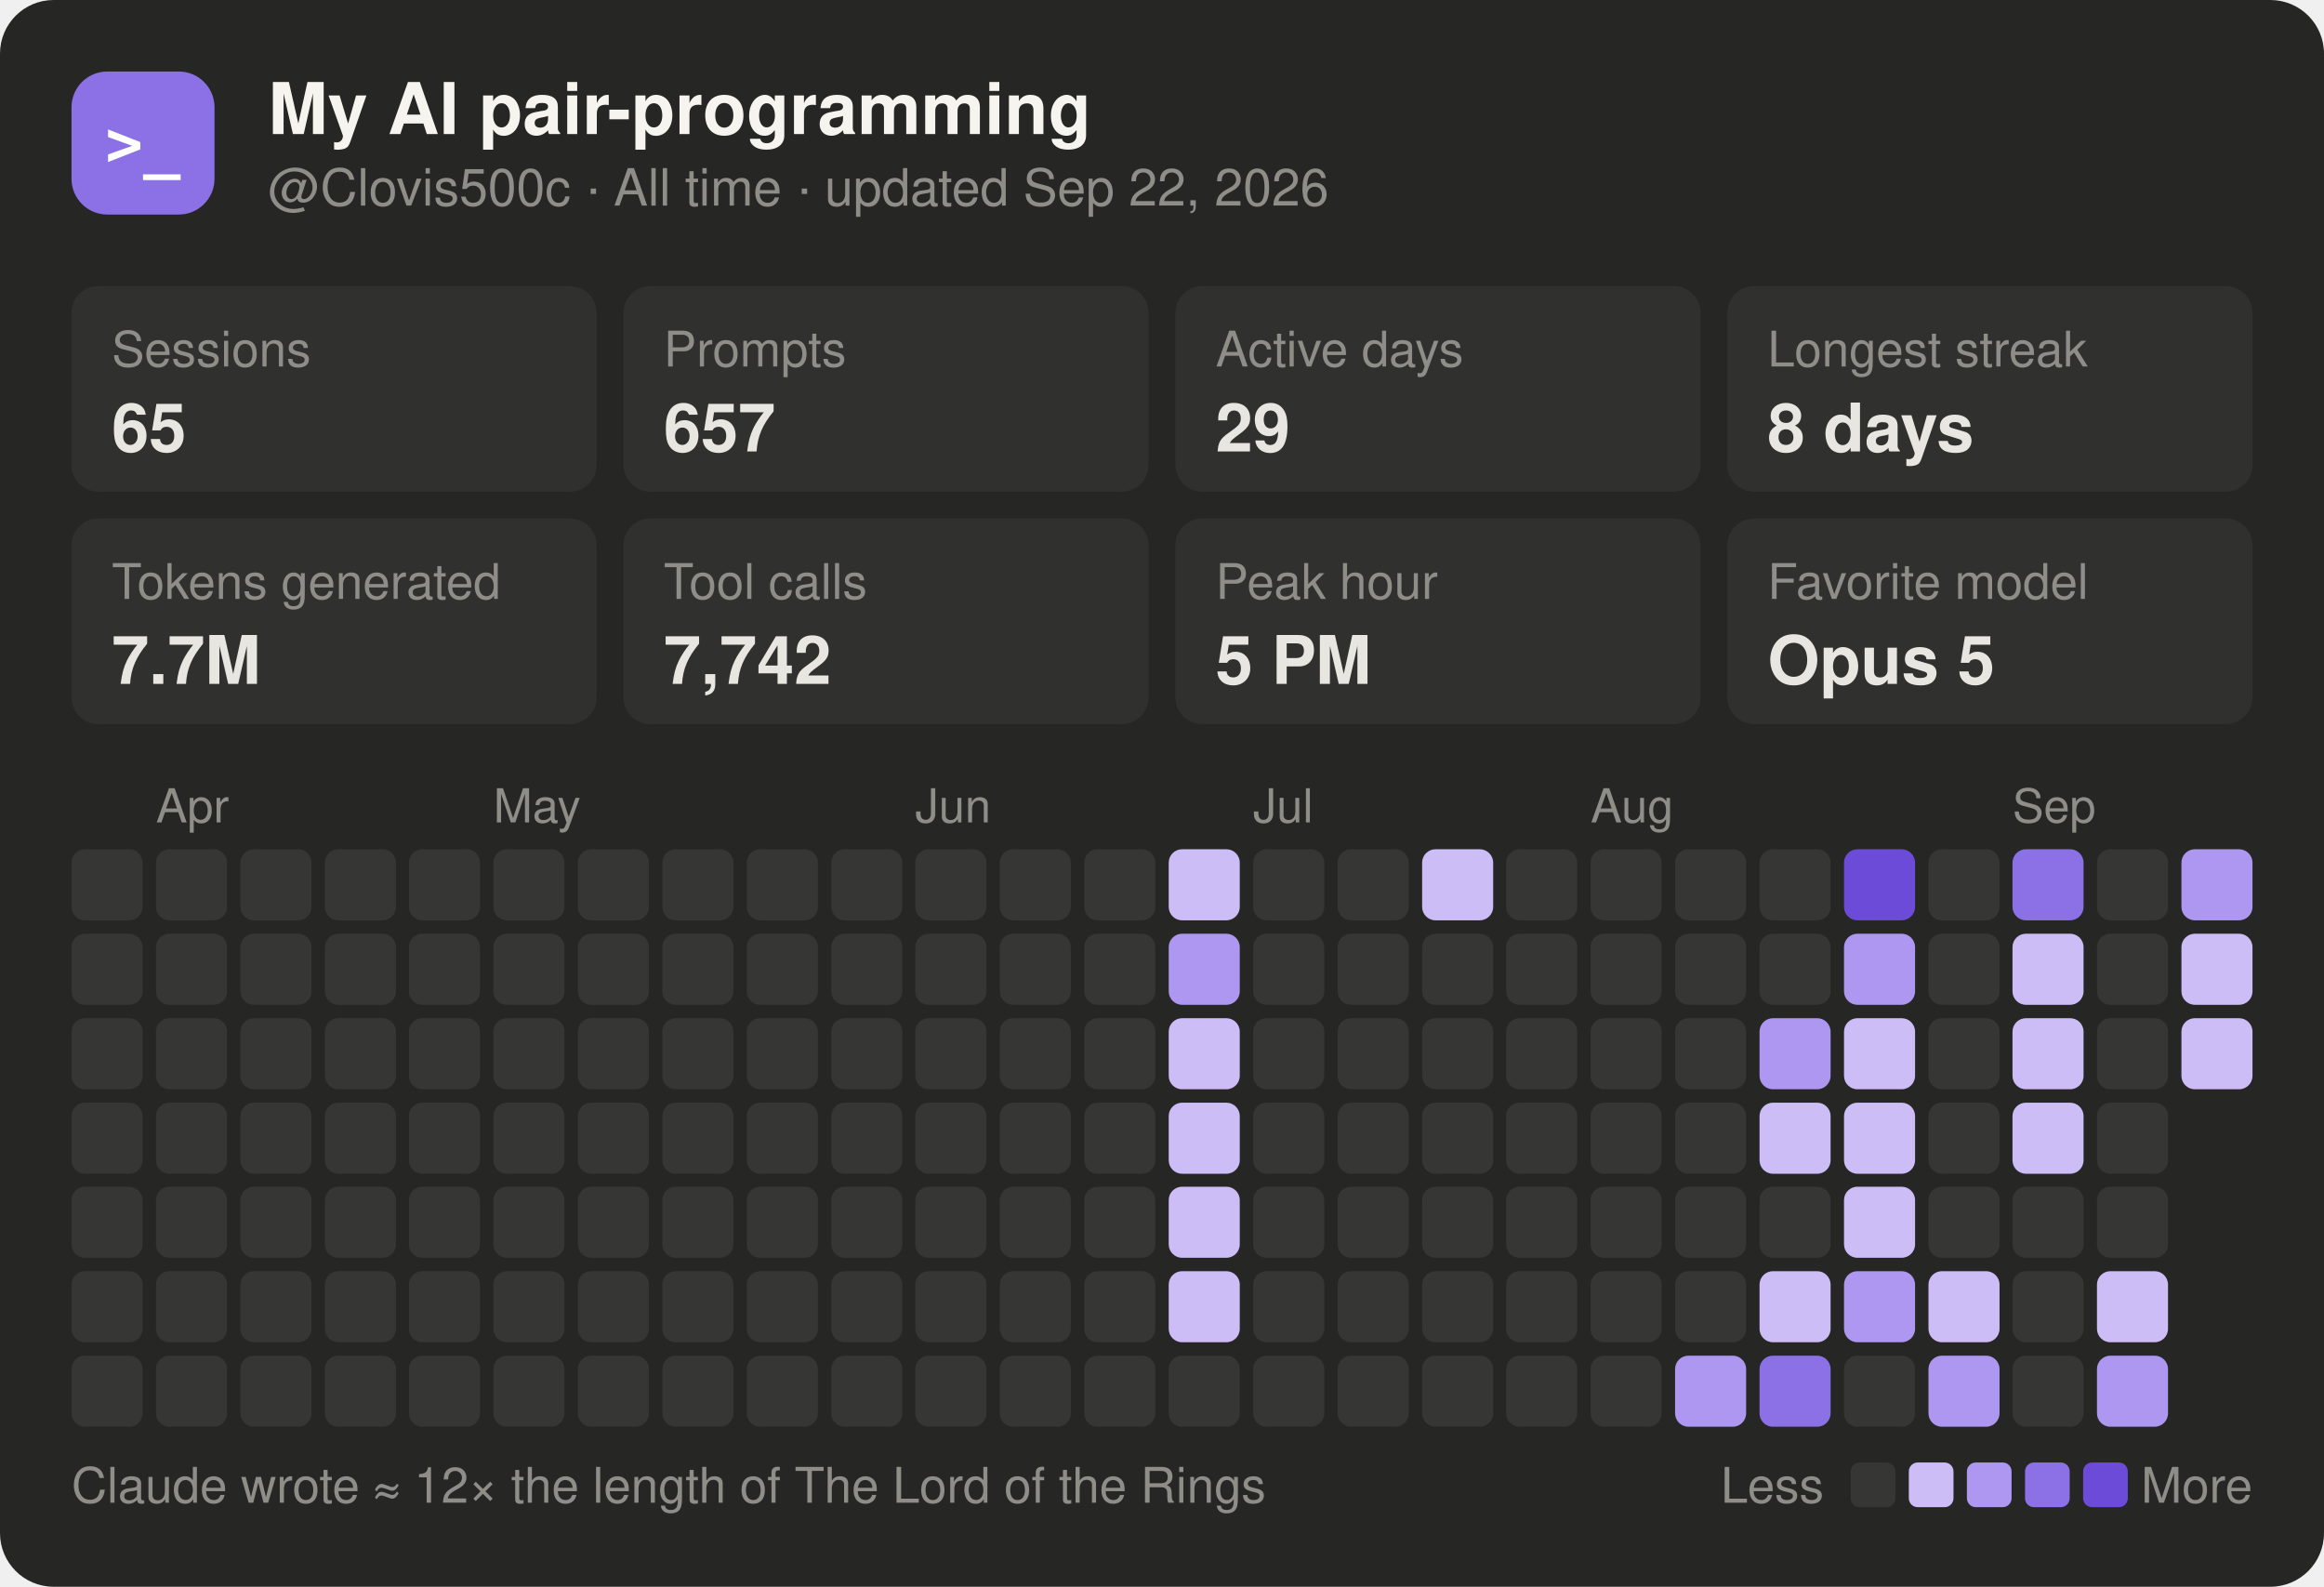
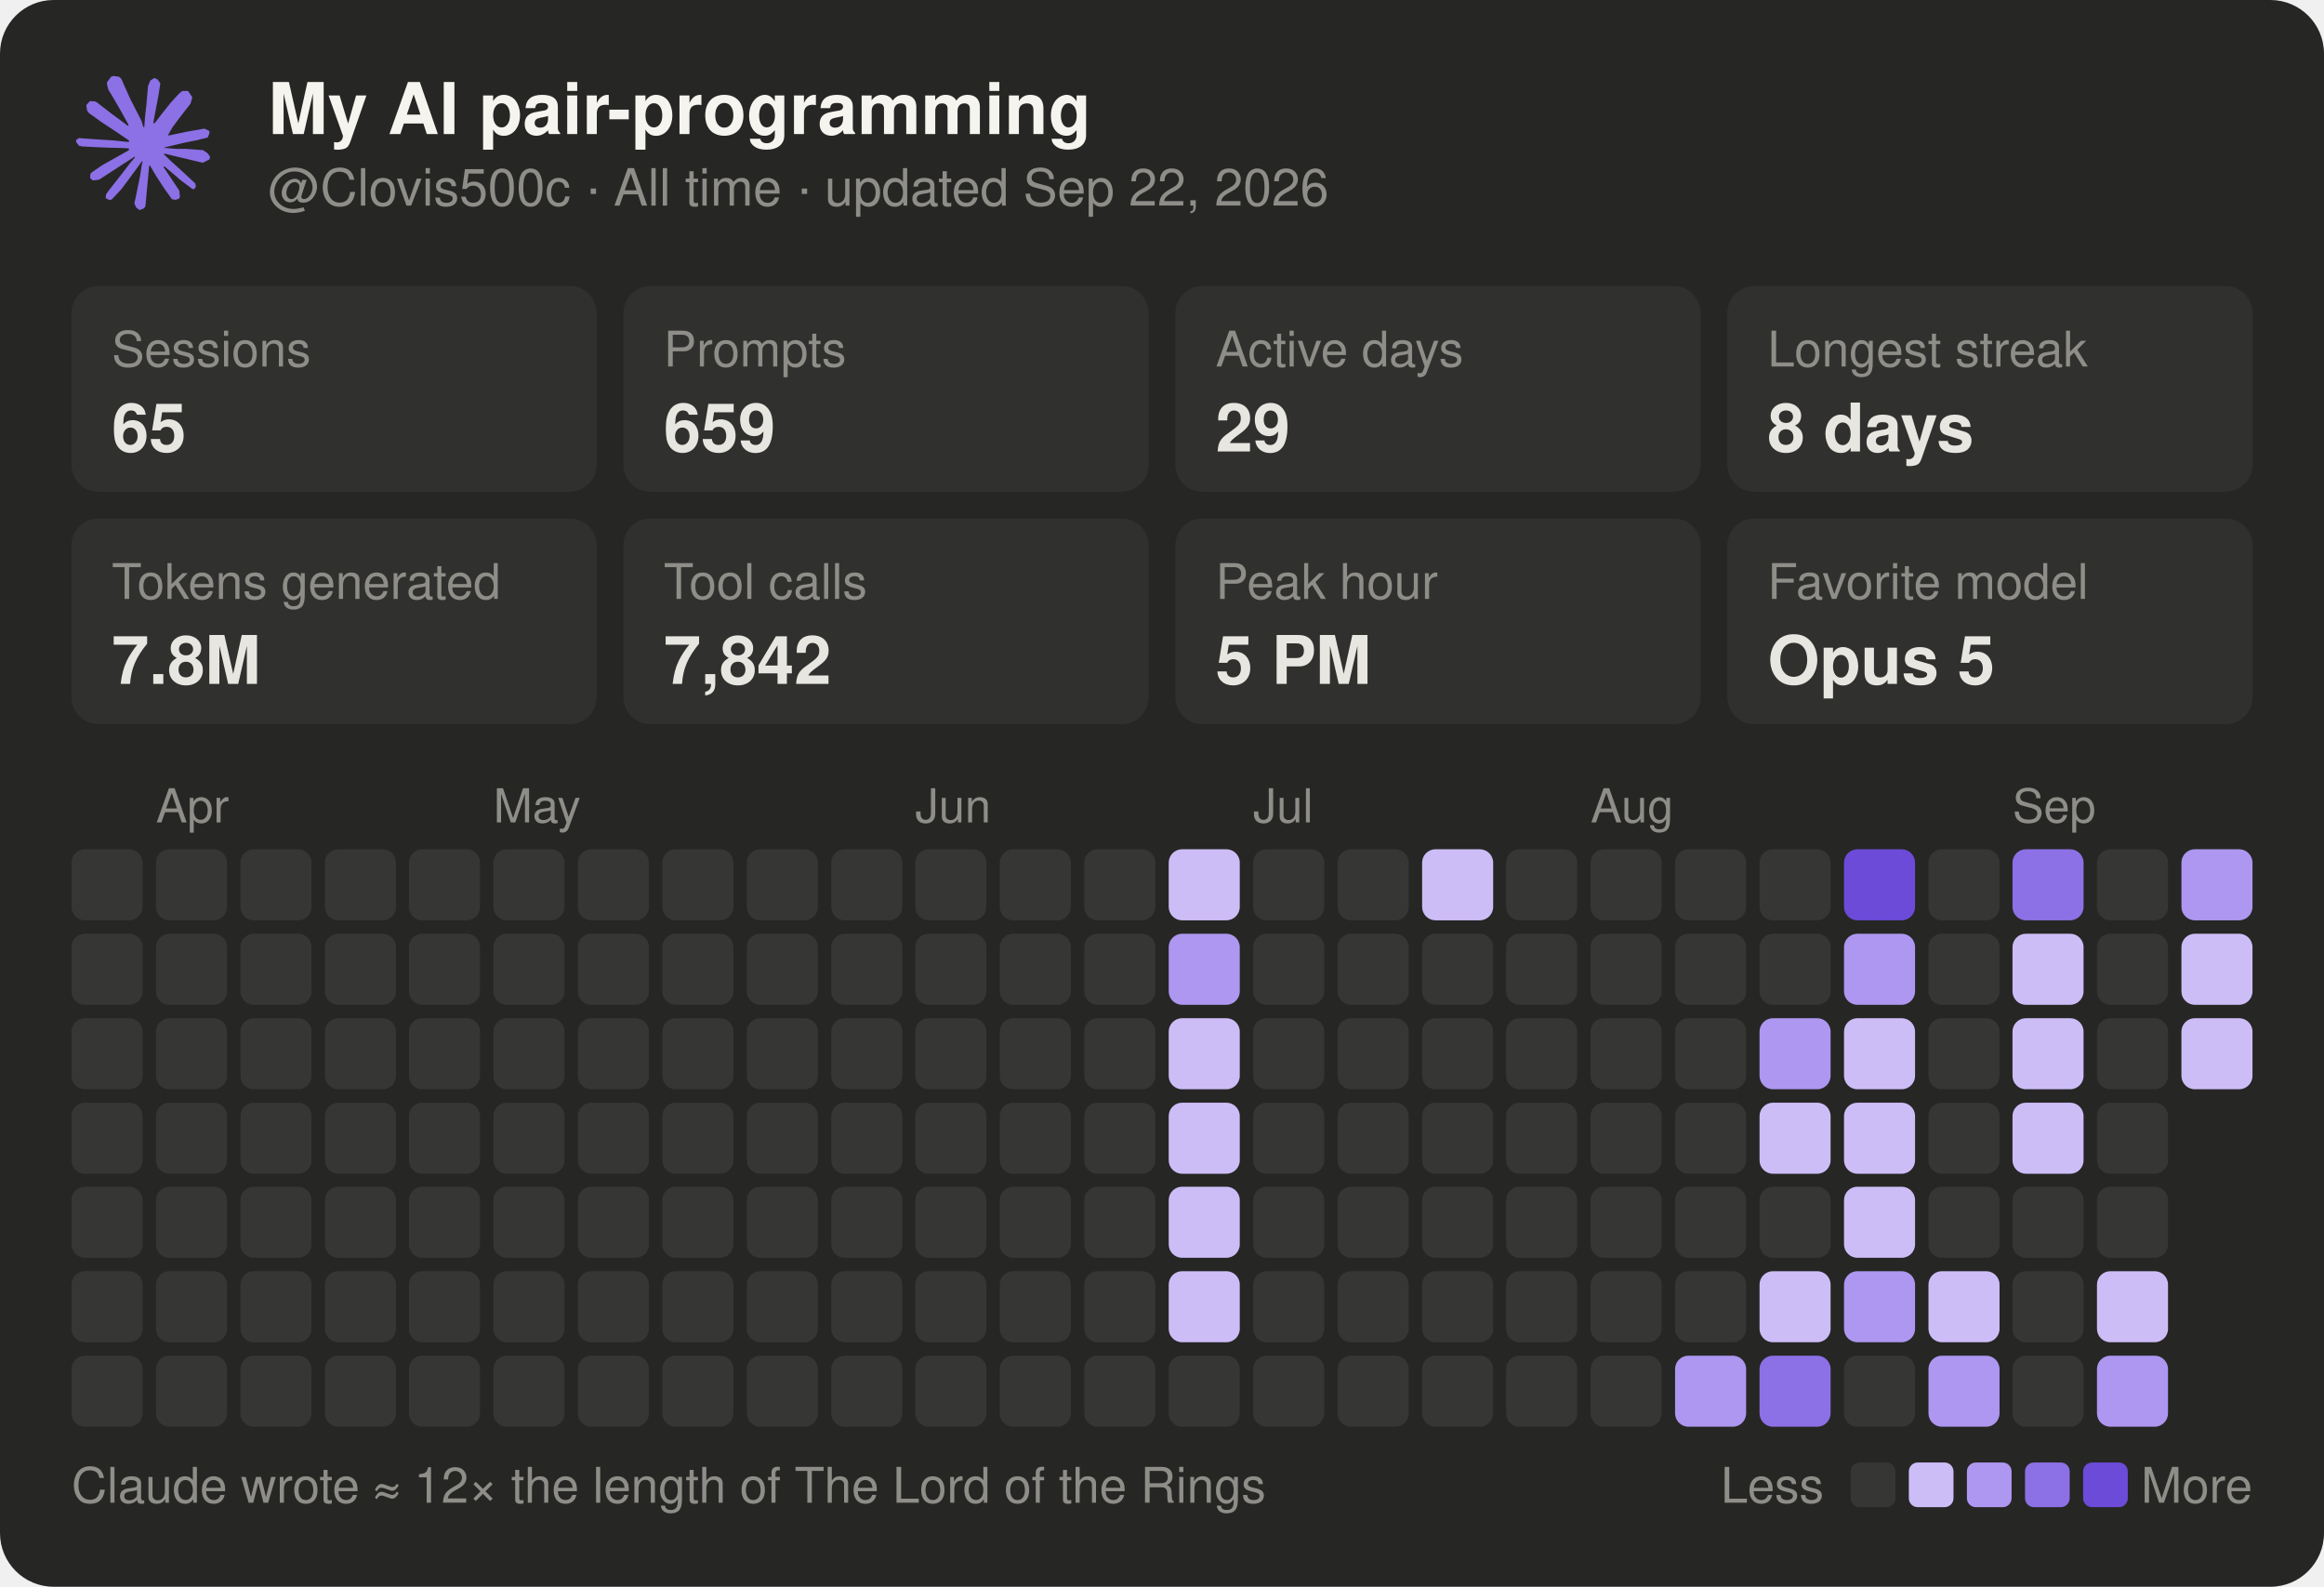
<svg xmlns="http://www.w3.org/2000/svg" width="520" height="355" viewBox="0 0 520 355" font-family="-apple-system,BlinkMacSystemFont,'Segoe UI',Helvetica,Arial,sans-serif">
  <rect width="520" height="355" rx="12" fill="#262624" />
-   <rect x="16" y="16" width="32" height="32" rx="8" fill="#8c70e6" />
-   <text x="32" y="37" text-anchor="middle" font-size="14" font-weight="700" font-family="Consolas,Menlo,monospace" fill="#ffffff">&gt;_</text>
+   <path transform="translate(17 17) scale(1.25)" fill="#8c70e6" d="m4.714 15.956 4.717-2.647.079-.231-.079-.128h-.231l-.789-.049-2.696-.073-2.337-.097-2.265-.121-.571-.121-.534-.704.055-.352.48-.322.686.061 1.518.103 2.277.158 1.651.097 2.447.255h.389l.055-.158-.134-.097-.103-.097L6.973 9.836l-2.55-1.688-1.336-.971-.723-.492-.364-.461-.158-1.008.656-.723.88.061.225.061.892.686 1.906 1.475 2.489 1.834.364.303.146-.103.018-.073-.164-.273-1.354-2.447-1.445-2.489-.643-1.032-.17-.619c-.061-.255-.103-.467-.103-.729L6.287.134 6.7 0l.996.134.419.364.619 1.415 1.002 2.228 1.554 3.03.455.898.243.832.091.255h.158v-.146l.128-1.706.237-2.095.231-2.696.079-.759.376-.911.747-.492.583.279.48.686-.067.443-.285 1.852-.559 2.902-.364 1.943h.212l.243-.243.984-1.305 1.651-2.064.729-.82.85-.905.546-.431h1.032l.759 1.129-.34 1.166-1.062 1.348-.88 1.141-1.263 1.7-.789 1.36.073.109.188-.018 2.853-.607 1.542-.279 1.84-.316.832.389.091.395-.328.807-1.967.486-2.307.461-3.436.814-.043.03.049.061 1.548.146.662.036h1.621l3.018.225.789.522.474.638-.079.486-1.214.619-1.639-.389-3.825-.911-1.311-.328h-.182v.109l1.093 1.069 2.003 1.809 2.507 2.331.128.577-.322.455-.34-.049-2.204-1.657-.85-.747-1.925-1.621h-.128v.17l.443.65 2.344 3.521.121 1.081-.17.352-.607.212-.668-.121-1.372-1.925L14.38 17.959l-1.141-1.943-.14.079-.674 7.255-.316.37-.729.279-.607-.461-.322-.747.322-1.475.389-1.925.316-1.53.285-1.9.17-.631-.012-.043-.14.018-1.433 1.967-2.18 2.945-1.724 1.846-.413.164-.716-.37.067-.662.401-.589 2.386-3.036 1.439-1.882.929-1.087-.006-.158h-.055l-6.338 4.116-1.129.146-.486-.455.061-.747.231-.243 1.906-1.311Z" />
  <text x="60" y="30" font-size="16" font-weight="600" fill="#f5f4ef">My AI pair-programming</text>
  <text x="60" y="46" font-size="11.5" fill="#8e8d88">@Clovis500c · All time · updated Sep 22, 2026</text>
  <rect x="16" y="64" width="117.5" height="46" rx="6" fill="#30302e" />
  <text x="25" y="82" font-size="11" fill="#8e8d88">Sessions</text>
  <text x="25" y="101" font-size="15" font-weight="600" fill="#e8e6e0">65</text>
  <rect x="139.5" y="64" width="117.5" height="46" rx="6" fill="#30302e" />
  <text x="148.5" y="82" font-size="11" fill="#8e8d88">Prompts</text>
-   <text x="148.5" y="101" font-size="15" font-weight="600" fill="#e8e6e0">657</text>
+   <text x="148.5" y="101" font-size="15" font-weight="600" fill="#e8e6e0">659</text>
  <rect x="263" y="64" width="117.5" height="46" rx="6" fill="#30302e" />
  <text x="272" y="82" font-size="11" fill="#8e8d88">Active days</text>
  <text x="272" y="101" font-size="15" font-weight="600" fill="#e8e6e0">29</text>
  <rect x="386.5" y="64" width="117.5" height="46" rx="6" fill="#30302e" />
  <text x="395.5" y="82" font-size="11" fill="#8e8d88">Longest streak</text>
  <text x="395.5" y="101" font-size="15" font-weight="600" fill="#e8e6e0">8 days</text>
  <rect x="16" y="116" width="117.5" height="46" rx="6" fill="#30302e" />
  <text x="25" y="134" font-size="11" fill="#8e8d88">Tokens generated</text>
-   <text x="25" y="153" font-size="15" font-weight="600" fill="#e8e6e0">7.7M</text>
+   <text x="25" y="153" font-size="15" font-weight="600" fill="#e8e6e0">7.8M</text>
  <rect x="139.5" y="116" width="117.5" height="46" rx="6" fill="#30302e" />
  <text x="148.5" y="134" font-size="11" fill="#8e8d88">Tool calls</text>
-   <text x="148.5" y="153" font-size="15" font-weight="600" fill="#e8e6e0">7,742</text>
+   <text x="148.5" y="153" font-size="15" font-weight="600" fill="#e8e6e0">7,842</text>
  <rect x="263" y="116" width="117.5" height="46" rx="6" fill="#30302e" />
  <text x="272" y="134" font-size="11" fill="#8e8d88">Peak hour</text>
  <text x="272" y="153" font-size="15" font-weight="600" fill="#e8e6e0">5 PM</text>
  <rect x="386.5" y="116" width="117.5" height="46" rx="6" fill="#30302e" />
  <text x="395.5" y="134" font-size="11" fill="#8e8d88">Favorite model</text>
  <text x="395.5" y="153" font-size="15" font-weight="600" fill="#e8e6e0">Opus 5</text>
  <text x="34.9" y="184" font-size="10.5" fill="#8e8d88">Apr</text>
  <text x="110.4" y="184" font-size="10.5" fill="#8e8d88">May</text>
  <text x="204.8" y="184" font-size="10.5" fill="#8e8d88">Jun</text>
  <text x="280.4" y="184" font-size="10.5" fill="#8e8d88">Jul</text>
  <text x="355.9" y="184" font-size="10.5" fill="#8e8d88">Aug</text>
  <text x="450.3" y="184" font-size="10.5" fill="#8e8d88">Sep</text>
  <rect x="16" y="190" width="15.9" height="15.9" rx="3" fill="#363634" />
  <rect x="16" y="208.9" width="15.9" height="15.9" rx="3" fill="#363634" />
  <rect x="16" y="227.8" width="15.9" height="15.9" rx="3" fill="#363634" />
  <rect x="16" y="246.7" width="15.9" height="15.9" rx="3" fill="#363634" />
  <rect x="16" y="265.5" width="15.9" height="15.9" rx="3" fill="#363634" />
  <rect x="16" y="284.4" width="15.9" height="15.9" rx="3" fill="#363634" />
  <rect x="16" y="303.3" width="15.9" height="15.9" rx="3" fill="#363634" />
  <rect x="34.9" y="190" width="15.9" height="15.9" rx="3" fill="#363634" />
  <rect x="34.9" y="208.9" width="15.9" height="15.9" rx="3" fill="#363634" />
  <rect x="34.9" y="227.8" width="15.9" height="15.9" rx="3" fill="#363634" />
  <rect x="34.9" y="246.7" width="15.9" height="15.9" rx="3" fill="#363634" />
  <rect x="34.9" y="265.5" width="15.9" height="15.9" rx="3" fill="#363634" />
  <rect x="34.9" y="284.4" width="15.9" height="15.9" rx="3" fill="#363634" />
  <rect x="34.9" y="303.3" width="15.9" height="15.9" rx="3" fill="#363634" />
  <rect x="53.8" y="190" width="15.9" height="15.9" rx="3" fill="#363634" />
  <rect x="53.8" y="208.9" width="15.9" height="15.9" rx="3" fill="#363634" />
  <rect x="53.8" y="227.8" width="15.9" height="15.9" rx="3" fill="#363634" />
  <rect x="53.8" y="246.7" width="15.9" height="15.9" rx="3" fill="#363634" />
  <rect x="53.8" y="265.5" width="15.9" height="15.9" rx="3" fill="#363634" />
  <rect x="53.8" y="284.4" width="15.9" height="15.9" rx="3" fill="#363634" />
  <rect x="53.8" y="303.3" width="15.9" height="15.9" rx="3" fill="#363634" />
  <rect x="72.7" y="190" width="15.9" height="15.9" rx="3" fill="#363634" />
  <rect x="72.7" y="208.9" width="15.9" height="15.9" rx="3" fill="#363634" />
  <rect x="72.7" y="227.8" width="15.9" height="15.9" rx="3" fill="#363634" />
  <rect x="72.7" y="246.7" width="15.9" height="15.9" rx="3" fill="#363634" />
  <rect x="72.7" y="265.5" width="15.9" height="15.9" rx="3" fill="#363634" />
  <rect x="72.7" y="284.4" width="15.9" height="15.9" rx="3" fill="#363634" />
  <rect x="72.7" y="303.3" width="15.9" height="15.9" rx="3" fill="#363634" />
  <rect x="91.5" y="190" width="15.9" height="15.9" rx="3" fill="#363634" />
  <rect x="91.5" y="208.9" width="15.9" height="15.9" rx="3" fill="#363634" />
  <rect x="91.5" y="227.8" width="15.9" height="15.9" rx="3" fill="#363634" />
  <rect x="91.5" y="246.7" width="15.9" height="15.9" rx="3" fill="#363634" />
  <rect x="91.5" y="265.5" width="15.9" height="15.9" rx="3" fill="#363634" />
  <rect x="91.5" y="284.4" width="15.9" height="15.9" rx="3" fill="#363634" />
  <rect x="91.5" y="303.3" width="15.9" height="15.9" rx="3" fill="#363634" />
  <rect x="110.4" y="190" width="15.9" height="15.9" rx="3" fill="#363634" />
  <rect x="110.4" y="208.9" width="15.9" height="15.9" rx="3" fill="#363634" />
  <rect x="110.4" y="227.8" width="15.9" height="15.9" rx="3" fill="#363634" />
  <rect x="110.4" y="246.7" width="15.9" height="15.9" rx="3" fill="#363634" />
  <rect x="110.4" y="265.5" width="15.9" height="15.9" rx="3" fill="#363634" />
  <rect x="110.4" y="284.4" width="15.9" height="15.9" rx="3" fill="#363634" />
  <rect x="110.4" y="303.3" width="15.9" height="15.9" rx="3" fill="#363634" />
  <rect x="129.3" y="190" width="15.9" height="15.9" rx="3" fill="#363634" />
  <rect x="129.3" y="208.9" width="15.9" height="15.9" rx="3" fill="#363634" />
  <rect x="129.3" y="227.8" width="15.9" height="15.9" rx="3" fill="#363634" />
  <rect x="129.3" y="246.7" width="15.9" height="15.9" rx="3" fill="#363634" />
  <rect x="129.3" y="265.5" width="15.9" height="15.9" rx="3" fill="#363634" />
  <rect x="129.3" y="284.4" width="15.9" height="15.9" rx="3" fill="#363634" />
  <rect x="129.3" y="303.3" width="15.9" height="15.9" rx="3" fill="#363634" />
  <rect x="148.2" y="190" width="15.9" height="15.9" rx="3" fill="#363634" />
  <rect x="148.2" y="208.9" width="15.9" height="15.9" rx="3" fill="#363634" />
  <rect x="148.2" y="227.8" width="15.9" height="15.9" rx="3" fill="#363634" />
  <rect x="148.2" y="246.7" width="15.9" height="15.9" rx="3" fill="#363634" />
  <rect x="148.2" y="265.5" width="15.9" height="15.9" rx="3" fill="#363634" />
  <rect x="148.2" y="284.4" width="15.9" height="15.9" rx="3" fill="#363634" />
  <rect x="148.2" y="303.3" width="15.9" height="15.9" rx="3" fill="#363634" />
  <rect x="167.1" y="190" width="15.9" height="15.9" rx="3" fill="#363634" />
  <rect x="167.1" y="208.9" width="15.9" height="15.9" rx="3" fill="#363634" />
  <rect x="167.1" y="227.8" width="15.9" height="15.9" rx="3" fill="#363634" />
  <rect x="167.1" y="246.7" width="15.9" height="15.9" rx="3" fill="#363634" />
  <rect x="167.1" y="265.5" width="15.9" height="15.9" rx="3" fill="#363634" />
  <rect x="167.1" y="284.4" width="15.9" height="15.9" rx="3" fill="#363634" />
  <rect x="167.1" y="303.3" width="15.9" height="15.9" rx="3" fill="#363634" />
  <rect x="186" y="190" width="15.9" height="15.9" rx="3" fill="#363634" />
  <rect x="186" y="208.9" width="15.9" height="15.9" rx="3" fill="#363634" />
  <rect x="186" y="227.8" width="15.9" height="15.9" rx="3" fill="#363634" />
  <rect x="186" y="246.7" width="15.9" height="15.9" rx="3" fill="#363634" />
  <rect x="186" y="265.5" width="15.9" height="15.9" rx="3" fill="#363634" />
  <rect x="186" y="284.4" width="15.9" height="15.9" rx="3" fill="#363634" />
  <rect x="186" y="303.3" width="15.9" height="15.9" rx="3" fill="#363634" />
  <rect x="204.8" y="190" width="15.9" height="15.9" rx="3" fill="#363634" />
  <rect x="204.8" y="208.9" width="15.9" height="15.9" rx="3" fill="#363634" />
  <rect x="204.8" y="227.8" width="15.9" height="15.9" rx="3" fill="#363634" />
  <rect x="204.8" y="246.7" width="15.9" height="15.9" rx="3" fill="#363634" />
  <rect x="204.8" y="265.5" width="15.9" height="15.9" rx="3" fill="#363634" />
  <rect x="204.8" y="284.4" width="15.9" height="15.9" rx="3" fill="#363634" />
  <rect x="204.8" y="303.3" width="15.9" height="15.9" rx="3" fill="#363634" />
  <rect x="223.7" y="190" width="15.9" height="15.9" rx="3" fill="#363634" />
  <rect x="223.7" y="208.9" width="15.9" height="15.9" rx="3" fill="#363634" />
  <rect x="223.7" y="227.8" width="15.9" height="15.9" rx="3" fill="#363634" />
  <rect x="223.7" y="246.7" width="15.9" height="15.9" rx="3" fill="#363634" />
  <rect x="223.7" y="265.5" width="15.9" height="15.9" rx="3" fill="#363634" />
  <rect x="223.7" y="284.4" width="15.9" height="15.9" rx="3" fill="#363634" />
  <rect x="223.7" y="303.3" width="15.9" height="15.9" rx="3" fill="#363634" />
  <rect x="242.6" y="190" width="15.9" height="15.9" rx="3" fill="#363634" />
  <rect x="242.6" y="208.9" width="15.9" height="15.9" rx="3" fill="#363634" />
  <rect x="242.6" y="227.8" width="15.9" height="15.9" rx="3" fill="#363634" />
  <rect x="242.6" y="246.7" width="15.9" height="15.9" rx="3" fill="#363634" />
  <rect x="242.6" y="265.5" width="15.9" height="15.9" rx="3" fill="#363634" />
  <rect x="242.6" y="284.4" width="15.9" height="15.9" rx="3" fill="#363634" />
  <rect x="242.6" y="303.3" width="15.9" height="15.9" rx="3" fill="#363634" />
  <rect x="261.5" y="190" width="15.9" height="15.9" rx="3" fill="#cdbdf7" />
  <rect x="261.5" y="208.9" width="15.9" height="15.9" rx="3" fill="#ad97f0" />
  <rect x="261.5" y="227.8" width="15.9" height="15.9" rx="3" fill="#cdbdf7" />
  <rect x="261.5" y="246.7" width="15.9" height="15.9" rx="3" fill="#cdbdf7" />
  <rect x="261.5" y="265.5" width="15.9" height="15.9" rx="3" fill="#cdbdf7" />
  <rect x="261.5" y="284.4" width="15.9" height="15.9" rx="3" fill="#cdbdf7" />
  <rect x="261.5" y="303.3" width="15.9" height="15.9" rx="3" fill="#363634" />
  <rect x="280.4" y="190" width="15.9" height="15.9" rx="3" fill="#363634" />
  <rect x="280.4" y="208.9" width="15.9" height="15.9" rx="3" fill="#363634" />
  <rect x="280.4" y="227.8" width="15.9" height="15.9" rx="3" fill="#363634" />
  <rect x="280.4" y="246.7" width="15.9" height="15.9" rx="3" fill="#363634" />
  <rect x="280.4" y="265.5" width="15.9" height="15.9" rx="3" fill="#363634" />
  <rect x="280.4" y="284.4" width="15.9" height="15.9" rx="3" fill="#363634" />
  <rect x="280.4" y="303.3" width="15.9" height="15.9" rx="3" fill="#363634" />
  <rect x="299.3" y="190" width="15.9" height="15.9" rx="3" fill="#363634" />
  <rect x="299.3" y="208.9" width="15.9" height="15.9" rx="3" fill="#363634" />
  <rect x="299.3" y="227.8" width="15.9" height="15.9" rx="3" fill="#363634" />
  <rect x="299.3" y="246.7" width="15.9" height="15.9" rx="3" fill="#363634" />
  <rect x="299.3" y="265.5" width="15.9" height="15.9" rx="3" fill="#363634" />
  <rect x="299.3" y="284.4" width="15.9" height="15.9" rx="3" fill="#363634" />
  <rect x="299.3" y="303.3" width="15.9" height="15.9" rx="3" fill="#363634" />
  <rect x="318.2" y="190" width="15.9" height="15.9" rx="3" fill="#cdbdf7" />
  <rect x="318.2" y="208.9" width="15.9" height="15.9" rx="3" fill="#363634" />
  <rect x="318.2" y="227.8" width="15.9" height="15.9" rx="3" fill="#363634" />
  <rect x="318.2" y="246.7" width="15.9" height="15.9" rx="3" fill="#363634" />
  <rect x="318.2" y="265.5" width="15.9" height="15.9" rx="3" fill="#363634" />
  <rect x="318.2" y="284.4" width="15.9" height="15.9" rx="3" fill="#363634" />
  <rect x="318.2" y="303.3" width="15.9" height="15.9" rx="3" fill="#363634" />
  <rect x="337" y="190" width="15.9" height="15.9" rx="3" fill="#363634" />
  <rect x="337" y="208.9" width="15.9" height="15.9" rx="3" fill="#363634" />
  <rect x="337" y="227.8" width="15.9" height="15.9" rx="3" fill="#363634" />
  <rect x="337" y="246.7" width="15.9" height="15.9" rx="3" fill="#363634" />
  <rect x="337" y="265.5" width="15.9" height="15.9" rx="3" fill="#363634" />
  <rect x="337" y="284.4" width="15.9" height="15.9" rx="3" fill="#363634" />
  <rect x="337" y="303.3" width="15.9" height="15.9" rx="3" fill="#363634" />
  <rect x="355.9" y="190" width="15.9" height="15.9" rx="3" fill="#363634" />
  <rect x="355.9" y="208.9" width="15.9" height="15.9" rx="3" fill="#363634" />
  <rect x="355.9" y="227.8" width="15.9" height="15.9" rx="3" fill="#363634" />
  <rect x="355.9" y="246.7" width="15.9" height="15.9" rx="3" fill="#363634" />
  <rect x="355.9" y="265.5" width="15.9" height="15.9" rx="3" fill="#363634" />
  <rect x="355.9" y="284.4" width="15.9" height="15.9" rx="3" fill="#363634" />
  <rect x="355.9" y="303.3" width="15.9" height="15.9" rx="3" fill="#363634" />
  <rect x="374.8" y="190" width="15.9" height="15.9" rx="3" fill="#363634" />
  <rect x="374.8" y="208.9" width="15.9" height="15.9" rx="3" fill="#363634" />
  <rect x="374.8" y="227.8" width="15.9" height="15.9" rx="3" fill="#363634" />
  <rect x="374.8" y="246.7" width="15.9" height="15.9" rx="3" fill="#363634" />
  <rect x="374.8" y="265.5" width="15.9" height="15.9" rx="3" fill="#363634" />
  <rect x="374.8" y="284.4" width="15.9" height="15.9" rx="3" fill="#363634" />
  <rect x="374.8" y="303.3" width="15.9" height="15.9" rx="3" fill="#ad97f0" />
  <rect x="393.7" y="190" width="15.9" height="15.9" rx="3" fill="#363634" />
  <rect x="393.7" y="208.9" width="15.9" height="15.9" rx="3" fill="#363634" />
  <rect x="393.7" y="227.8" width="15.9" height="15.9" rx="3" fill="#ad97f0" />
  <rect x="393.7" y="246.7" width="15.9" height="15.9" rx="3" fill="#cdbdf7" />
  <rect x="393.7" y="265.5" width="15.9" height="15.9" rx="3" fill="#363634" />
  <rect x="393.7" y="284.4" width="15.9" height="15.9" rx="3" fill="#cdbdf7" />
  <rect x="393.7" y="303.3" width="15.9" height="15.9" rx="3" fill="#8c70e6" />
  <rect x="412.6" y="190" width="15.9" height="15.9" rx="3" fill="#6b4bd8" />
  <rect x="412.6" y="208.9" width="15.9" height="15.9" rx="3" fill="#ad97f0" />
  <rect x="412.6" y="227.8" width="15.9" height="15.9" rx="3" fill="#cdbdf7" />
  <rect x="412.6" y="246.7" width="15.9" height="15.9" rx="3" fill="#cdbdf7" />
  <rect x="412.6" y="265.5" width="15.9" height="15.9" rx="3" fill="#cdbdf7" />
  <rect x="412.6" y="284.4" width="15.9" height="15.9" rx="3" fill="#ad97f0" />
  <rect x="412.6" y="303.3" width="15.9" height="15.9" rx="3" fill="#363634" />
  <rect x="431.5" y="190" width="15.9" height="15.9" rx="3" fill="#363634" />
  <rect x="431.5" y="208.9" width="15.9" height="15.9" rx="3" fill="#363634" />
  <rect x="431.5" y="227.8" width="15.9" height="15.9" rx="3" fill="#363634" />
  <rect x="431.5" y="246.7" width="15.9" height="15.9" rx="3" fill="#363634" />
  <rect x="431.5" y="265.5" width="15.9" height="15.9" rx="3" fill="#363634" />
  <rect x="431.5" y="284.4" width="15.9" height="15.9" rx="3" fill="#cdbdf7" />
  <rect x="431.5" y="303.3" width="15.9" height="15.9" rx="3" fill="#ad97f0" />
  <rect x="450.3" y="190" width="15.9" height="15.9" rx="3" fill="#8c70e6" />
  <rect x="450.3" y="208.9" width="15.9" height="15.9" rx="3" fill="#cdbdf7" />
  <rect x="450.3" y="227.8" width="15.9" height="15.9" rx="3" fill="#cdbdf7" />
  <rect x="450.3" y="246.7" width="15.9" height="15.9" rx="3" fill="#cdbdf7" />
  <rect x="450.3" y="265.5" width="15.9" height="15.9" rx="3" fill="#363634" />
  <rect x="450.3" y="284.4" width="15.9" height="15.9" rx="3" fill="#363634" />
  <rect x="450.3" y="303.3" width="15.9" height="15.9" rx="3" fill="#363634" />
  <rect x="469.2" y="190" width="15.9" height="15.9" rx="3" fill="#363634" />
  <rect x="469.2" y="208.9" width="15.9" height="15.9" rx="3" fill="#363634" />
  <rect x="469.2" y="227.8" width="15.9" height="15.9" rx="3" fill="#363634" />
  <rect x="469.2" y="246.7" width="15.9" height="15.9" rx="3" fill="#363634" />
  <rect x="469.2" y="265.5" width="15.9" height="15.9" rx="3" fill="#363634" />
  <rect x="469.2" y="284.4" width="15.9" height="15.9" rx="3" fill="#cdbdf7" />
  <rect x="469.2" y="303.3" width="15.9" height="15.9" rx="3" fill="#ad97f0" />
  <rect x="488.1" y="190" width="15.9" height="15.9" rx="3" fill="#ad97f0" />
  <rect x="488.1" y="208.9" width="15.9" height="15.9" rx="3" fill="#cdbdf7" />
  <rect x="488.1" y="227.8" width="15.9" height="15.9" rx="3" fill="#cdbdf7" />
  <text x="16" y="336.2" font-size="11" fill="#8e8d88">Claude wrote ≈ 12× the length of The Lord of the Rings</text>
  <text x="504" y="336.2" font-size="11" text-anchor="end" fill="#8e8d88">More</text>
  <rect x="466.1" y="327.2" width="10" height="10" rx="2" fill="#6b4bd8" />
  <rect x="453.1" y="327.2" width="10" height="10" rx="2" fill="#8c70e6" />
  <rect x="440.1" y="327.2" width="10" height="10" rx="2" fill="#ad97f0" />
  <rect x="427.1" y="327.2" width="10" height="10" rx="2" fill="#cdbdf7" />
  <rect x="414.1" y="327.2" width="10" height="10" rx="2" fill="#363634" />
  <text x="408.1" y="336.2" font-size="11" text-anchor="end" fill="#8e8d88">Less</text>
</svg>
